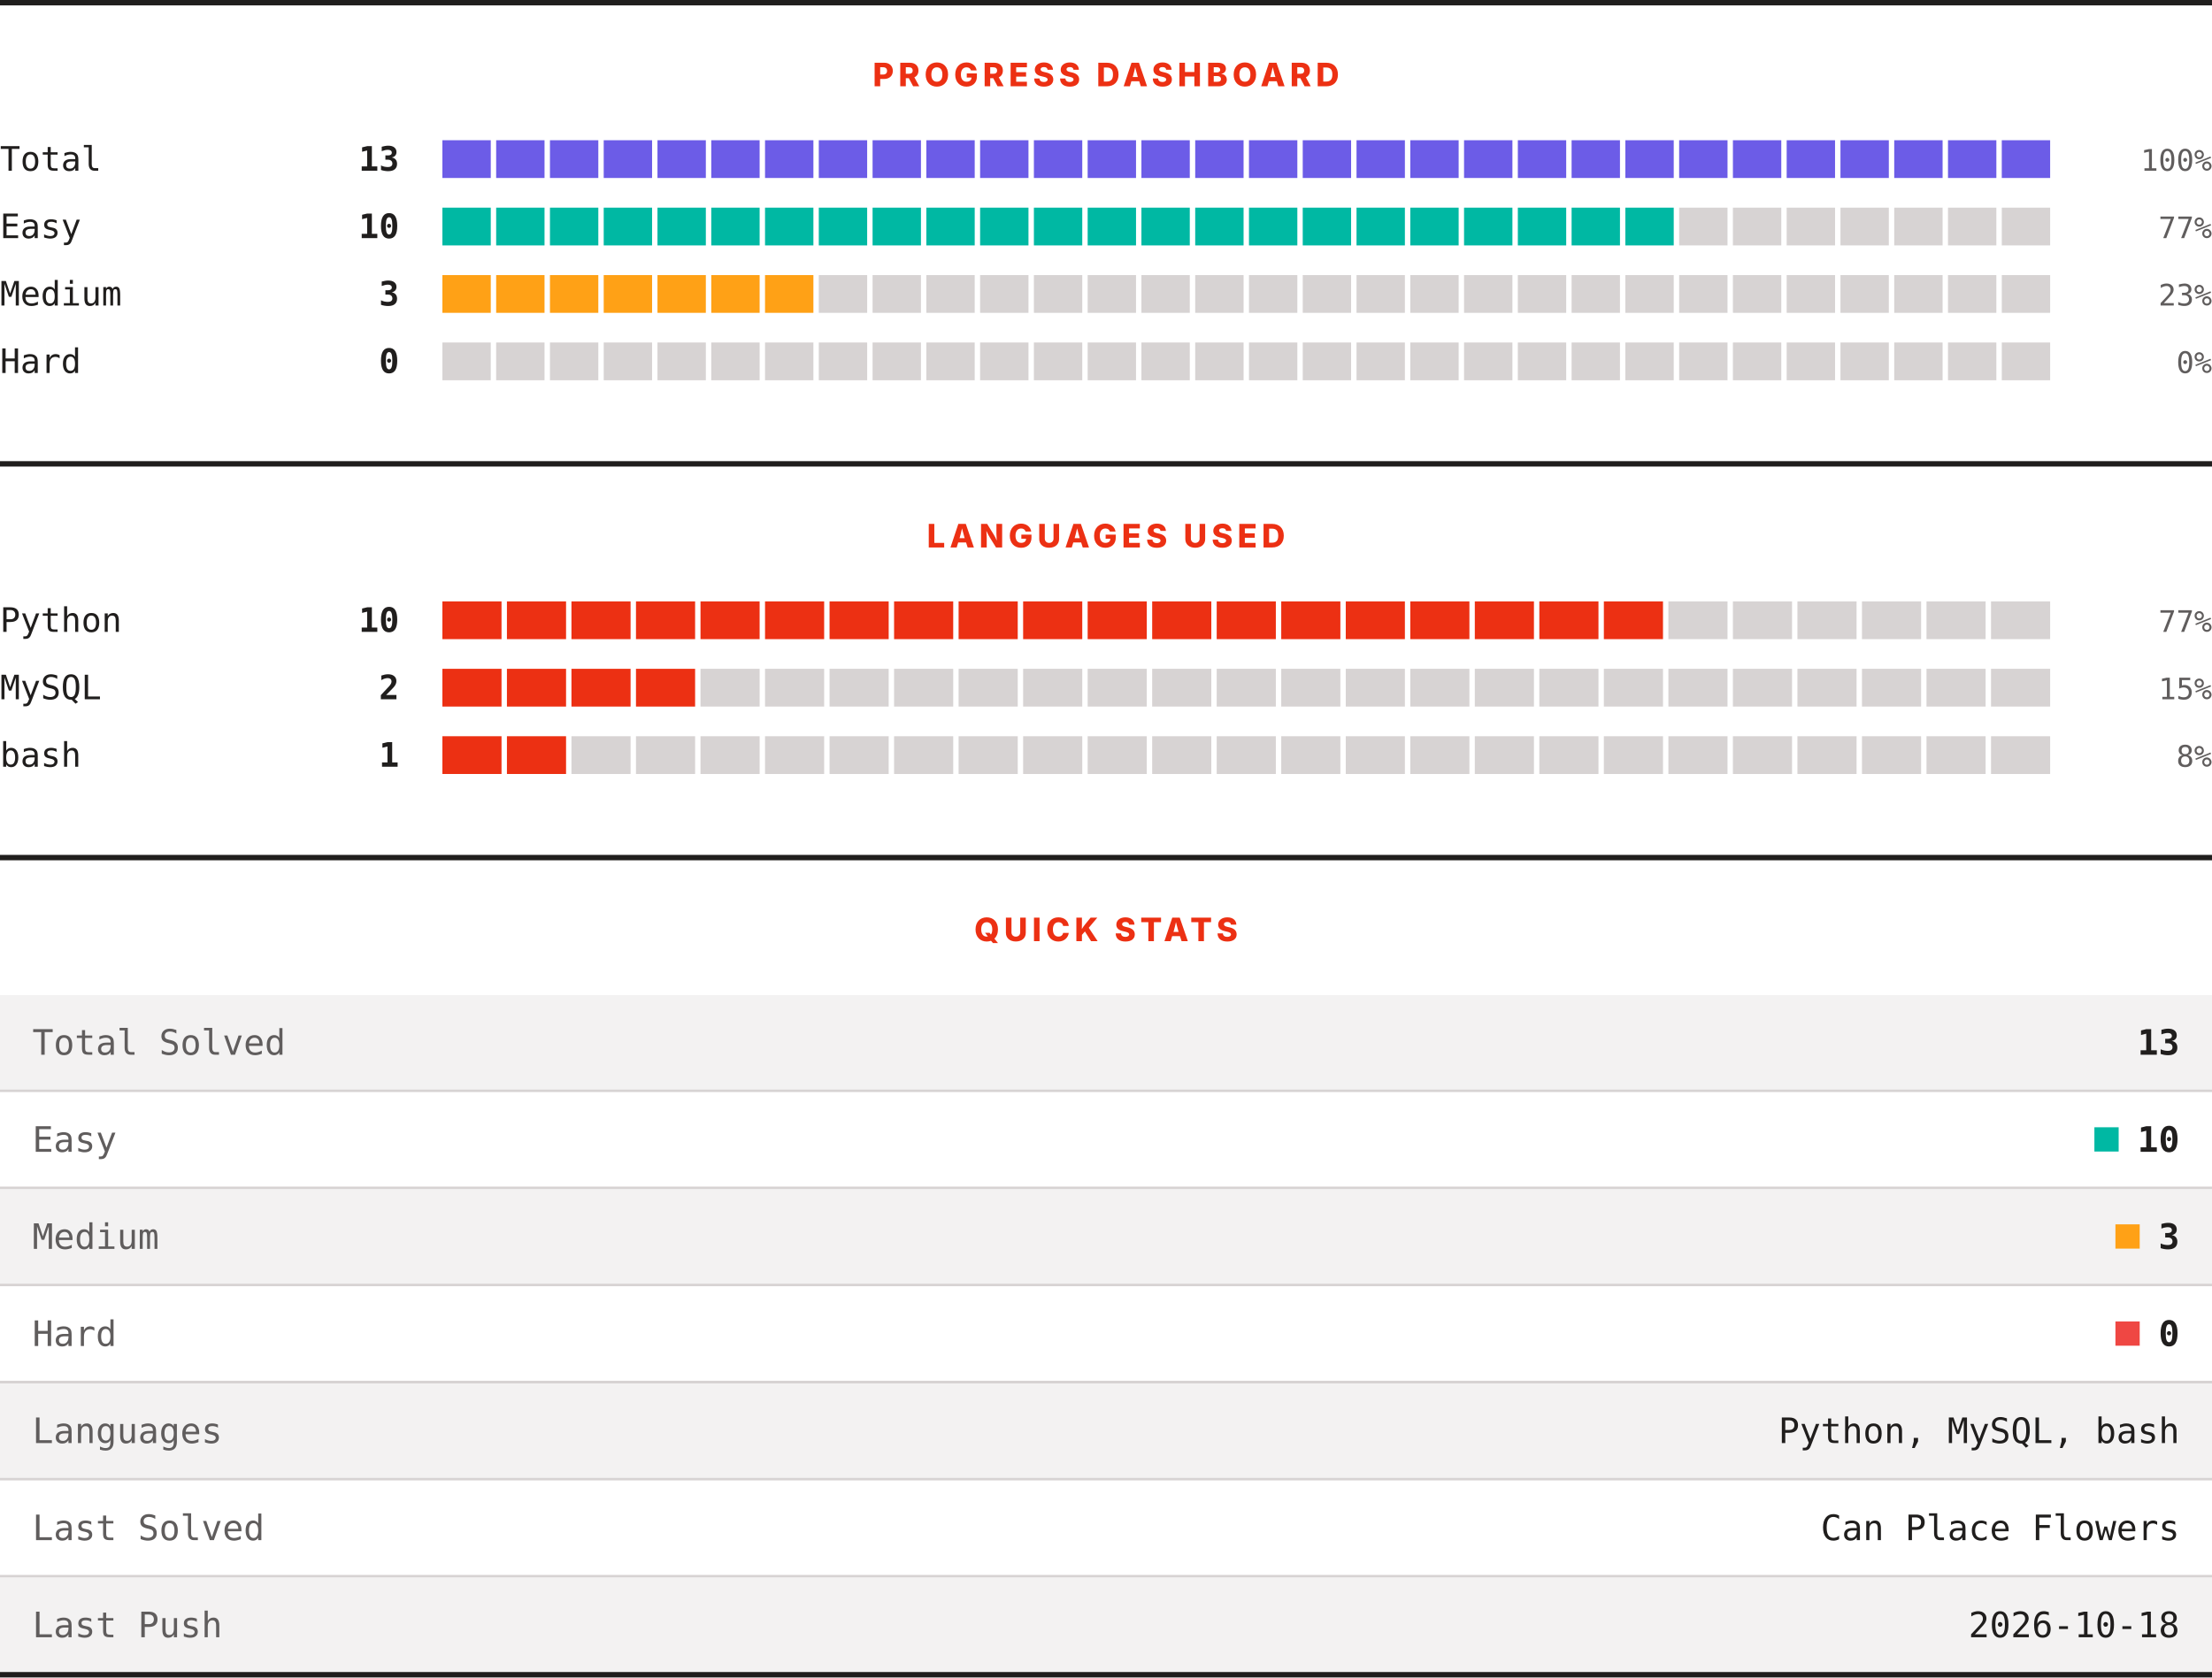
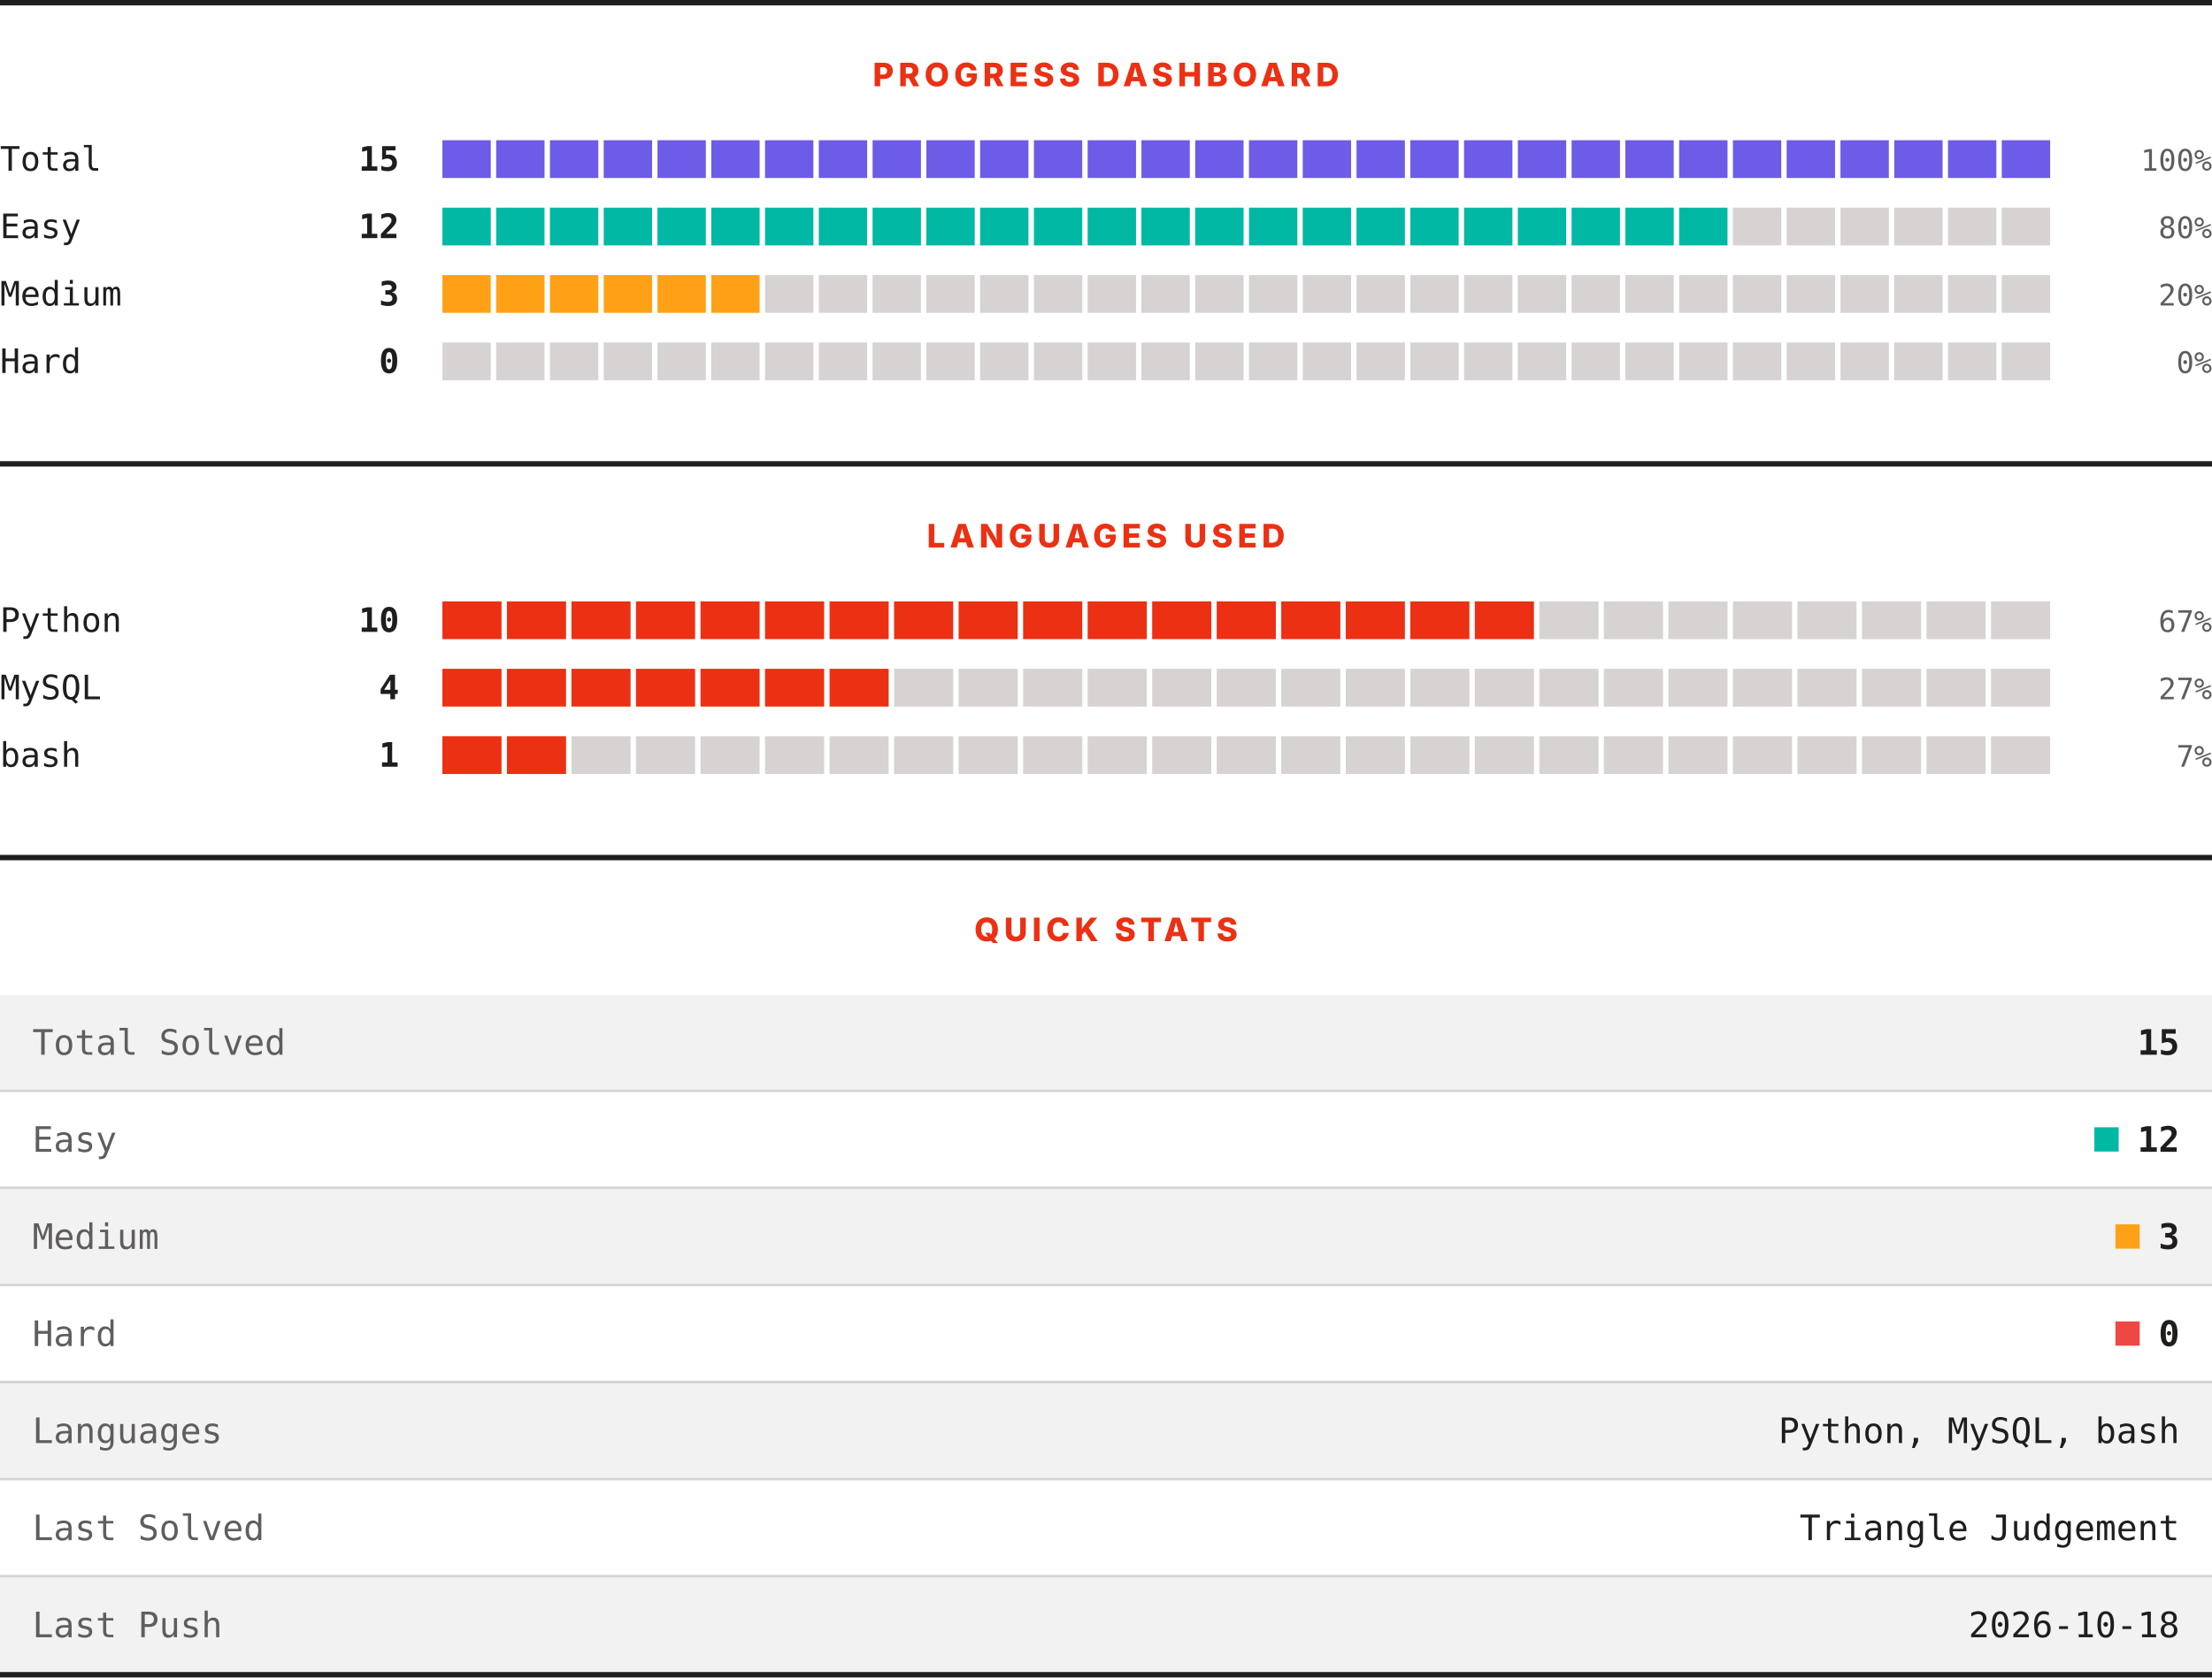
<svg xmlns="http://www.w3.org/2000/svg" width="820" height="622" viewBox="0 0 820 622" role="img" aria-label="LeetCode progress, languages and quick stats">
  <rect width="820" height="622" fill="#ffffff" />
  <rect x="0" y="0" width="820" height="2" fill="#201e1d" />
  <text x="410" y="32" text-anchor="middle" font-family="Archivo, system-ui, -apple-system, Segoe UI, sans-serif" font-size="12" font-weight="800" letter-spacing="1.68" fill="#ec3013">PROGRESS DASHBOARD</text>
  <text x="0" y="63.3" font-family="ui-monospace, SFMono-Regular, Menlo, Consolas, monospace" font-size="12.5" fill="#201e1d">Total</text>
-   <text x="148" y="63.3" text-anchor="end" font-family="ui-monospace, SFMono-Regular, Menlo, Consolas, monospace" font-size="12.5" font-weight="700" fill="#201e1d">13</text>
+   <text x="148" y="63.3" text-anchor="end" font-family="ui-monospace, SFMono-Regular, Menlo, Consolas, monospace" font-size="12.5" font-weight="700" fill="#201e1d">15</text>
  <rect x="164.00" y="52" width="17.93" height="14" fill="#6c5ce7" />
  <rect x="183.93" y="52" width="17.93" height="14" fill="#6c5ce7" />
  <rect x="203.87" y="52" width="17.93" height="14" fill="#6c5ce7" />
  <rect x="223.80" y="52" width="17.93" height="14" fill="#6c5ce7" />
  <rect x="243.73" y="52" width="17.93" height="14" fill="#6c5ce7" />
  <rect x="263.67" y="52" width="17.93" height="14" fill="#6c5ce7" />
  <rect x="283.60" y="52" width="17.93" height="14" fill="#6c5ce7" />
  <rect x="303.53" y="52" width="17.93" height="14" fill="#6c5ce7" />
  <rect x="323.47" y="52" width="17.93" height="14" fill="#6c5ce7" />
  <rect x="343.40" y="52" width="17.93" height="14" fill="#6c5ce7" />
  <rect x="363.33" y="52" width="17.93" height="14" fill="#6c5ce7" />
  <rect x="383.27" y="52" width="17.93" height="14" fill="#6c5ce7" />
  <rect x="403.20" y="52" width="17.93" height="14" fill="#6c5ce7" />
  <rect x="423.13" y="52" width="17.93" height="14" fill="#6c5ce7" />
  <rect x="443.07" y="52" width="17.93" height="14" fill="#6c5ce7" />
  <rect x="463.00" y="52" width="17.93" height="14" fill="#6c5ce7" />
  <rect x="482.93" y="52" width="17.93" height="14" fill="#6c5ce7" />
  <rect x="502.87" y="52" width="17.93" height="14" fill="#6c5ce7" />
  <rect x="522.80" y="52" width="17.93" height="14" fill="#6c5ce7" />
  <rect x="542.73" y="52" width="17.93" height="14" fill="#6c5ce7" />
  <rect x="562.67" y="52" width="17.93" height="14" fill="#6c5ce7" />
  <rect x="582.60" y="52" width="17.93" height="14" fill="#6c5ce7" />
  <rect x="602.53" y="52" width="17.93" height="14" fill="#6c5ce7" />
  <rect x="622.47" y="52" width="17.93" height="14" fill="#6c5ce7" />
  <rect x="642.40" y="52" width="17.93" height="14" fill="#6c5ce7" />
  <rect x="662.33" y="52" width="17.93" height="14" fill="#6c5ce7" />
  <rect x="682.27" y="52" width="17.93" height="14" fill="#6c5ce7" />
  <rect x="702.20" y="52" width="17.93" height="14" fill="#6c5ce7" />
  <rect x="722.13" y="52" width="17.93" height="14" fill="#6c5ce7" />
  <rect x="742.07" y="52" width="17.93" height="14" fill="#6c5ce7" />
  <text x="820" y="63.3" text-anchor="end" font-family="ui-monospace, SFMono-Regular, Menlo, Consolas, monospace" font-size="11" fill="#605d5d">100%</text>
  <text x="0" y="88.3" font-family="ui-monospace, SFMono-Regular, Menlo, Consolas, monospace" font-size="12.5" fill="#201e1d">Easy</text>
-   <text x="148" y="88.3" text-anchor="end" font-family="ui-monospace, SFMono-Regular, Menlo, Consolas, monospace" font-size="12.5" font-weight="700" fill="#201e1d">10</text>
+   <text x="148" y="88.3" text-anchor="end" font-family="ui-monospace, SFMono-Regular, Menlo, Consolas, monospace" font-size="12.5" font-weight="700" fill="#201e1d">12</text>
  <rect x="164.00" y="77" width="17.93" height="14" fill="#00b8a3" />
  <rect x="183.93" y="77" width="17.93" height="14" fill="#00b8a3" />
  <rect x="203.87" y="77" width="17.93" height="14" fill="#00b8a3" />
  <rect x="223.80" y="77" width="17.93" height="14" fill="#00b8a3" />
  <rect x="243.73" y="77" width="17.93" height="14" fill="#00b8a3" />
  <rect x="263.67" y="77" width="17.93" height="14" fill="#00b8a3" />
  <rect x="283.60" y="77" width="17.93" height="14" fill="#00b8a3" />
  <rect x="303.53" y="77" width="17.93" height="14" fill="#00b8a3" />
  <rect x="323.47" y="77" width="17.93" height="14" fill="#00b8a3" />
  <rect x="343.40" y="77" width="17.93" height="14" fill="#00b8a3" />
  <rect x="363.33" y="77" width="17.93" height="14" fill="#00b8a3" />
  <rect x="383.27" y="77" width="17.93" height="14" fill="#00b8a3" />
  <rect x="403.20" y="77" width="17.93" height="14" fill="#00b8a3" />
  <rect x="423.13" y="77" width="17.93" height="14" fill="#00b8a3" />
  <rect x="443.07" y="77" width="17.93" height="14" fill="#00b8a3" />
  <rect x="463.00" y="77" width="17.93" height="14" fill="#00b8a3" />
  <rect x="482.93" y="77" width="17.93" height="14" fill="#00b8a3" />
  <rect x="502.87" y="77" width="17.93" height="14" fill="#00b8a3" />
  <rect x="522.80" y="77" width="17.93" height="14" fill="#00b8a3" />
  <rect x="542.73" y="77" width="17.93" height="14" fill="#00b8a3" />
  <rect x="562.67" y="77" width="17.93" height="14" fill="#00b8a3" />
  <rect x="582.60" y="77" width="17.93" height="14" fill="#00b8a3" />
  <rect x="602.53" y="77" width="17.93" height="14" fill="#00b8a3" />
-   <rect x="622.47" y="77" width="17.93" height="14" fill="#d7d3d3" />
+   <rect x="622.47" y="77" width="17.93" height="14" fill="#00b8a3" />
  <rect x="642.40" y="77" width="17.93" height="14" fill="#d7d3d3" />
  <rect x="662.33" y="77" width="17.93" height="14" fill="#d7d3d3" />
  <rect x="682.27" y="77" width="17.93" height="14" fill="#d7d3d3" />
  <rect x="702.20" y="77" width="17.93" height="14" fill="#d7d3d3" />
  <rect x="722.13" y="77" width="17.93" height="14" fill="#d7d3d3" />
  <rect x="742.07" y="77" width="17.93" height="14" fill="#d7d3d3" />
-   <text x="820" y="88.3" text-anchor="end" font-family="ui-monospace, SFMono-Regular, Menlo, Consolas, monospace" font-size="11" fill="#605d5d">77%</text>
+   <text x="820" y="88.3" text-anchor="end" font-family="ui-monospace, SFMono-Regular, Menlo, Consolas, monospace" font-size="11" fill="#605d5d">80%</text>
  <text x="0" y="113.3" font-family="ui-monospace, SFMono-Regular, Menlo, Consolas, monospace" font-size="12.5" fill="#201e1d">Medium</text>
  <text x="148" y="113.3" text-anchor="end" font-family="ui-monospace, SFMono-Regular, Menlo, Consolas, monospace" font-size="12.5" font-weight="700" fill="#201e1d">3</text>
  <rect x="164.00" y="102" width="17.93" height="14" fill="#ffa116" />
  <rect x="183.93" y="102" width="17.93" height="14" fill="#ffa116" />
  <rect x="203.87" y="102" width="17.93" height="14" fill="#ffa116" />
  <rect x="223.80" y="102" width="17.93" height="14" fill="#ffa116" />
  <rect x="243.73" y="102" width="17.93" height="14" fill="#ffa116" />
  <rect x="263.67" y="102" width="17.93" height="14" fill="#ffa116" />
-   <rect x="283.60" y="102" width="17.93" height="14" fill="#ffa116" />
+   <rect x="283.60" y="102" width="17.93" height="14" fill="#d7d3d3" />
  <rect x="303.53" y="102" width="17.93" height="14" fill="#d7d3d3" />
  <rect x="323.47" y="102" width="17.93" height="14" fill="#d7d3d3" />
  <rect x="343.40" y="102" width="17.93" height="14" fill="#d7d3d3" />
  <rect x="363.33" y="102" width="17.93" height="14" fill="#d7d3d3" />
  <rect x="383.27" y="102" width="17.93" height="14" fill="#d7d3d3" />
  <rect x="403.20" y="102" width="17.93" height="14" fill="#d7d3d3" />
  <rect x="423.13" y="102" width="17.93" height="14" fill="#d7d3d3" />
  <rect x="443.07" y="102" width="17.93" height="14" fill="#d7d3d3" />
  <rect x="463.00" y="102" width="17.93" height="14" fill="#d7d3d3" />
  <rect x="482.93" y="102" width="17.93" height="14" fill="#d7d3d3" />
  <rect x="502.87" y="102" width="17.93" height="14" fill="#d7d3d3" />
  <rect x="522.80" y="102" width="17.93" height="14" fill="#d7d3d3" />
  <rect x="542.73" y="102" width="17.93" height="14" fill="#d7d3d3" />
  <rect x="562.67" y="102" width="17.93" height="14" fill="#d7d3d3" />
  <rect x="582.60" y="102" width="17.93" height="14" fill="#d7d3d3" />
  <rect x="602.53" y="102" width="17.93" height="14" fill="#d7d3d3" />
  <rect x="622.47" y="102" width="17.93" height="14" fill="#d7d3d3" />
  <rect x="642.40" y="102" width="17.93" height="14" fill="#d7d3d3" />
  <rect x="662.33" y="102" width="17.93" height="14" fill="#d7d3d3" />
  <rect x="682.27" y="102" width="17.93" height="14" fill="#d7d3d3" />
  <rect x="702.20" y="102" width="17.93" height="14" fill="#d7d3d3" />
  <rect x="722.13" y="102" width="17.93" height="14" fill="#d7d3d3" />
  <rect x="742.07" y="102" width="17.93" height="14" fill="#d7d3d3" />
-   <text x="820" y="113.3" text-anchor="end" font-family="ui-monospace, SFMono-Regular, Menlo, Consolas, monospace" font-size="11" fill="#605d5d">23%</text>
+   <text x="820" y="113.3" text-anchor="end" font-family="ui-monospace, SFMono-Regular, Menlo, Consolas, monospace" font-size="11" fill="#605d5d">20%</text>
  <text x="0" y="138.3" font-family="ui-monospace, SFMono-Regular, Menlo, Consolas, monospace" font-size="12.5" fill="#201e1d">Hard</text>
  <text x="148" y="138.3" text-anchor="end" font-family="ui-monospace, SFMono-Regular, Menlo, Consolas, monospace" font-size="12.5" font-weight="700" fill="#201e1d">0</text>
  <rect x="164.00" y="127" width="17.93" height="14" fill="#d7d3d3" />
  <rect x="183.93" y="127" width="17.93" height="14" fill="#d7d3d3" />
  <rect x="203.87" y="127" width="17.93" height="14" fill="#d7d3d3" />
  <rect x="223.80" y="127" width="17.93" height="14" fill="#d7d3d3" />
  <rect x="243.73" y="127" width="17.93" height="14" fill="#d7d3d3" />
  <rect x="263.67" y="127" width="17.93" height="14" fill="#d7d3d3" />
  <rect x="283.60" y="127" width="17.93" height="14" fill="#d7d3d3" />
  <rect x="303.53" y="127" width="17.93" height="14" fill="#d7d3d3" />
  <rect x="323.47" y="127" width="17.93" height="14" fill="#d7d3d3" />
  <rect x="343.40" y="127" width="17.93" height="14" fill="#d7d3d3" />
  <rect x="363.33" y="127" width="17.93" height="14" fill="#d7d3d3" />
  <rect x="383.27" y="127" width="17.93" height="14" fill="#d7d3d3" />
  <rect x="403.20" y="127" width="17.93" height="14" fill="#d7d3d3" />
  <rect x="423.13" y="127" width="17.93" height="14" fill="#d7d3d3" />
  <rect x="443.07" y="127" width="17.93" height="14" fill="#d7d3d3" />
  <rect x="463.00" y="127" width="17.93" height="14" fill="#d7d3d3" />
  <rect x="482.93" y="127" width="17.93" height="14" fill="#d7d3d3" />
  <rect x="502.87" y="127" width="17.93" height="14" fill="#d7d3d3" />
  <rect x="522.80" y="127" width="17.93" height="14" fill="#d7d3d3" />
  <rect x="542.73" y="127" width="17.93" height="14" fill="#d7d3d3" />
  <rect x="562.67" y="127" width="17.93" height="14" fill="#d7d3d3" />
  <rect x="582.60" y="127" width="17.93" height="14" fill="#d7d3d3" />
  <rect x="602.53" y="127" width="17.93" height="14" fill="#d7d3d3" />
  <rect x="622.47" y="127" width="17.93" height="14" fill="#d7d3d3" />
  <rect x="642.40" y="127" width="17.93" height="14" fill="#d7d3d3" />
  <rect x="662.33" y="127" width="17.93" height="14" fill="#d7d3d3" />
  <rect x="682.27" y="127" width="17.93" height="14" fill="#d7d3d3" />
  <rect x="702.20" y="127" width="17.93" height="14" fill="#d7d3d3" />
  <rect x="722.13" y="127" width="17.93" height="14" fill="#d7d3d3" />
  <rect x="742.07" y="127" width="17.93" height="14" fill="#d7d3d3" />
  <text x="820" y="138.3" text-anchor="end" font-family="ui-monospace, SFMono-Regular, Menlo, Consolas, monospace" font-size="11" fill="#605d5d">0%</text>
  <rect x="0" y="171" width="820" height="2" fill="#201e1d" />
  <text x="410" y="203" text-anchor="middle" font-family="Archivo, system-ui, -apple-system, Segoe UI, sans-serif" font-size="12" font-weight="800" letter-spacing="1.68" fill="#ec3013">LANGUAGES USED</text>
  <text x="0" y="234.3" font-family="ui-monospace, SFMono-Regular, Menlo, Consolas, monospace" font-size="12.5" fill="#201e1d">Python</text>
  <text x="148" y="234.3" text-anchor="end" font-family="ui-monospace, SFMono-Regular, Menlo, Consolas, monospace" font-size="12.5" font-weight="700" fill="#201e1d">10</text>
  <rect x="164.00" y="223" width="21.92" height="14" fill="#ec3013" />
  <rect x="187.92" y="223" width="21.92" height="14" fill="#ec3013" />
  <rect x="211.84" y="223" width="21.92" height="14" fill="#ec3013" />
  <rect x="235.76" y="223" width="21.92" height="14" fill="#ec3013" />
  <rect x="259.68" y="223" width="21.92" height="14" fill="#ec3013" />
  <rect x="283.60" y="223" width="21.92" height="14" fill="#ec3013" />
  <rect x="307.52" y="223" width="21.92" height="14" fill="#ec3013" />
  <rect x="331.44" y="223" width="21.92" height="14" fill="#ec3013" />
  <rect x="355.36" y="223" width="21.92" height="14" fill="#ec3013" />
  <rect x="379.28" y="223" width="21.92" height="14" fill="#ec3013" />
  <rect x="403.20" y="223" width="21.92" height="14" fill="#ec3013" />
  <rect x="427.12" y="223" width="21.92" height="14" fill="#ec3013" />
  <rect x="451.04" y="223" width="21.92" height="14" fill="#ec3013" />
  <rect x="474.96" y="223" width="21.92" height="14" fill="#ec3013" />
  <rect x="498.88" y="223" width="21.92" height="14" fill="#ec3013" />
  <rect x="522.80" y="223" width="21.92" height="14" fill="#ec3013" />
  <rect x="546.72" y="223" width="21.92" height="14" fill="#ec3013" />
-   <rect x="570.64" y="223" width="21.92" height="14" fill="#ec3013" />
-   <rect x="594.56" y="223" width="21.92" height="14" fill="#ec3013" />
+   <rect x="570.64" y="223" width="21.92" height="14" fill="#d7d3d3" />
+   <rect x="594.56" y="223" width="21.92" height="14" fill="#d7d3d3" />
  <rect x="618.48" y="223" width="21.92" height="14" fill="#d7d3d3" />
  <rect x="642.40" y="223" width="21.92" height="14" fill="#d7d3d3" />
  <rect x="666.32" y="223" width="21.92" height="14" fill="#d7d3d3" />
  <rect x="690.24" y="223" width="21.92" height="14" fill="#d7d3d3" />
  <rect x="714.16" y="223" width="21.92" height="14" fill="#d7d3d3" />
  <rect x="738.08" y="223" width="21.92" height="14" fill="#d7d3d3" />
-   <text x="820" y="234.3" text-anchor="end" font-family="ui-monospace, SFMono-Regular, Menlo, Consolas, monospace" font-size="11" fill="#605d5d">77%</text>
+   <text x="820" y="234.3" text-anchor="end" font-family="ui-monospace, SFMono-Regular, Menlo, Consolas, monospace" font-size="11" fill="#605d5d">67%</text>
  <text x="0" y="259.3" font-family="ui-monospace, SFMono-Regular, Menlo, Consolas, monospace" font-size="12.5" fill="#201e1d">MySQL</text>
-   <text x="148" y="259.3" text-anchor="end" font-family="ui-monospace, SFMono-Regular, Menlo, Consolas, monospace" font-size="12.5" font-weight="700" fill="#201e1d">2</text>
+   <text x="148" y="259.3" text-anchor="end" font-family="ui-monospace, SFMono-Regular, Menlo, Consolas, monospace" font-size="12.5" font-weight="700" fill="#201e1d">4</text>
  <rect x="164.00" y="248" width="21.92" height="14" fill="#ec3013" />
  <rect x="187.92" y="248" width="21.92" height="14" fill="#ec3013" />
  <rect x="211.84" y="248" width="21.92" height="14" fill="#ec3013" />
  <rect x="235.76" y="248" width="21.92" height="14" fill="#ec3013" />
-   <rect x="259.68" y="248" width="21.92" height="14" fill="#d7d3d3" />
-   <rect x="283.60" y="248" width="21.92" height="14" fill="#d7d3d3" />
-   <rect x="307.52" y="248" width="21.92" height="14" fill="#d7d3d3" />
+   <rect x="259.68" y="248" width="21.92" height="14" fill="#ec3013" />
+   <rect x="283.60" y="248" width="21.92" height="14" fill="#ec3013" />
+   <rect x="307.52" y="248" width="21.92" height="14" fill="#ec3013" />
  <rect x="331.44" y="248" width="21.92" height="14" fill="#d7d3d3" />
  <rect x="355.36" y="248" width="21.92" height="14" fill="#d7d3d3" />
  <rect x="379.28" y="248" width="21.92" height="14" fill="#d7d3d3" />
  <rect x="403.20" y="248" width="21.92" height="14" fill="#d7d3d3" />
  <rect x="427.12" y="248" width="21.92" height="14" fill="#d7d3d3" />
  <rect x="451.04" y="248" width="21.92" height="14" fill="#d7d3d3" />
  <rect x="474.96" y="248" width="21.92" height="14" fill="#d7d3d3" />
  <rect x="498.88" y="248" width="21.92" height="14" fill="#d7d3d3" />
  <rect x="522.80" y="248" width="21.92" height="14" fill="#d7d3d3" />
  <rect x="546.72" y="248" width="21.92" height="14" fill="#d7d3d3" />
  <rect x="570.64" y="248" width="21.92" height="14" fill="#d7d3d3" />
  <rect x="594.56" y="248" width="21.92" height="14" fill="#d7d3d3" />
  <rect x="618.48" y="248" width="21.92" height="14" fill="#d7d3d3" />
  <rect x="642.40" y="248" width="21.92" height="14" fill="#d7d3d3" />
  <rect x="666.32" y="248" width="21.92" height="14" fill="#d7d3d3" />
  <rect x="690.24" y="248" width="21.92" height="14" fill="#d7d3d3" />
  <rect x="714.16" y="248" width="21.92" height="14" fill="#d7d3d3" />
  <rect x="738.08" y="248" width="21.92" height="14" fill="#d7d3d3" />
-   <text x="820" y="259.3" text-anchor="end" font-family="ui-monospace, SFMono-Regular, Menlo, Consolas, monospace" font-size="11" fill="#605d5d">15%</text>
+   <text x="820" y="259.3" text-anchor="end" font-family="ui-monospace, SFMono-Regular, Menlo, Consolas, monospace" font-size="11" fill="#605d5d">27%</text>
  <text x="0" y="284.3" font-family="ui-monospace, SFMono-Regular, Menlo, Consolas, monospace" font-size="12.5" fill="#201e1d">bash</text>
  <text x="148" y="284.3" text-anchor="end" font-family="ui-monospace, SFMono-Regular, Menlo, Consolas, monospace" font-size="12.5" font-weight="700" fill="#201e1d">1</text>
  <rect x="164.00" y="273" width="21.92" height="14" fill="#ec3013" />
  <rect x="187.92" y="273" width="21.92" height="14" fill="#ec3013" />
  <rect x="211.84" y="273" width="21.92" height="14" fill="#d7d3d3" />
  <rect x="235.76" y="273" width="21.92" height="14" fill="#d7d3d3" />
  <rect x="259.68" y="273" width="21.92" height="14" fill="#d7d3d3" />
  <rect x="283.60" y="273" width="21.92" height="14" fill="#d7d3d3" />
  <rect x="307.52" y="273" width="21.92" height="14" fill="#d7d3d3" />
  <rect x="331.44" y="273" width="21.92" height="14" fill="#d7d3d3" />
  <rect x="355.36" y="273" width="21.92" height="14" fill="#d7d3d3" />
  <rect x="379.28" y="273" width="21.92" height="14" fill="#d7d3d3" />
  <rect x="403.20" y="273" width="21.92" height="14" fill="#d7d3d3" />
  <rect x="427.12" y="273" width="21.92" height="14" fill="#d7d3d3" />
  <rect x="451.04" y="273" width="21.92" height="14" fill="#d7d3d3" />
  <rect x="474.96" y="273" width="21.92" height="14" fill="#d7d3d3" />
  <rect x="498.88" y="273" width="21.92" height="14" fill="#d7d3d3" />
  <rect x="522.80" y="273" width="21.92" height="14" fill="#d7d3d3" />
  <rect x="546.72" y="273" width="21.92" height="14" fill="#d7d3d3" />
  <rect x="570.64" y="273" width="21.92" height="14" fill="#d7d3d3" />
  <rect x="594.56" y="273" width="21.92" height="14" fill="#d7d3d3" />
  <rect x="618.48" y="273" width="21.92" height="14" fill="#d7d3d3" />
  <rect x="642.40" y="273" width="21.92" height="14" fill="#d7d3d3" />
  <rect x="666.32" y="273" width="21.92" height="14" fill="#d7d3d3" />
  <rect x="690.24" y="273" width="21.92" height="14" fill="#d7d3d3" />
  <rect x="714.16" y="273" width="21.92" height="14" fill="#d7d3d3" />
  <rect x="738.08" y="273" width="21.92" height="14" fill="#d7d3d3" />
-   <text x="820" y="284.3" text-anchor="end" font-family="ui-monospace, SFMono-Regular, Menlo, Consolas, monospace" font-size="11" fill="#605d5d">8%</text>
+   <text x="820" y="284.3" text-anchor="end" font-family="ui-monospace, SFMono-Regular, Menlo, Consolas, monospace" font-size="11" fill="#605d5d">7%</text>
  <rect x="0" y="317" width="820" height="2" fill="#201e1d" />
  <text x="410" y="349" text-anchor="middle" font-family="Archivo, system-ui, -apple-system, Segoe UI, sans-serif" font-size="12" font-weight="800" letter-spacing="1.68" fill="#ec3013">QUICK STATS</text>
  <rect x="0" y="369" width="820" height="35" fill="#f3f2f2" />
  <text x="12" y="391.1" font-family="ui-monospace, SFMono-Regular, Menlo, Consolas, monospace" font-size="13" fill="#605d5d">Total Solved</text>
-   <text x="808" y="391.1" text-anchor="end" font-family="ui-monospace, SFMono-Regular, Menlo, Consolas, monospace" font-size="13" font-weight="700" fill="#201e1d">13</text>
+   <text x="808" y="391.1" text-anchor="end" font-family="ui-monospace, SFMono-Regular, Menlo, Consolas, monospace" font-size="13" font-weight="700" fill="#201e1d">15</text>
  <rect x="0" y="404" width="820" height="1" fill="#d7d3d3" />
  <rect x="0" y="405" width="820" height="35" fill="#ffffff" />
  <text x="12" y="427.1" font-family="ui-monospace, SFMono-Regular, Menlo, Consolas, monospace" font-size="13" fill="#605d5d">Easy</text>
  <rect x="776.4" y="418" width="9" height="9" fill="#00b8a3" />
-   <text x="808" y="427.1" text-anchor="end" font-family="ui-monospace, SFMono-Regular, Menlo, Consolas, monospace" font-size="13" font-weight="700" fill="#201e1d">10</text>
+   <text x="808" y="427.1" text-anchor="end" font-family="ui-monospace, SFMono-Regular, Menlo, Consolas, monospace" font-size="13" font-weight="700" fill="#201e1d">12</text>
  <rect x="0" y="440" width="820" height="1" fill="#d7d3d3" />
  <rect x="0" y="441" width="820" height="35" fill="#f3f2f2" />
  <text x="12" y="463.1" font-family="ui-monospace, SFMono-Regular, Menlo, Consolas, monospace" font-size="13" fill="#605d5d">Medium</text>
  <rect x="784.2" y="454" width="9" height="9" fill="#ffa116" />
  <text x="808" y="463.1" text-anchor="end" font-family="ui-monospace, SFMono-Regular, Menlo, Consolas, monospace" font-size="13" font-weight="700" fill="#201e1d">3</text>
  <rect x="0" y="476" width="820" height="1" fill="#d7d3d3" />
  <rect x="0" y="477" width="820" height="35" fill="#ffffff" />
  <text x="12" y="499.1" font-family="ui-monospace, SFMono-Regular, Menlo, Consolas, monospace" font-size="13" fill="#605d5d">Hard</text>
  <rect x="784.2" y="490" width="9" height="9" fill="#ef4743" />
  <text x="808" y="499.1" text-anchor="end" font-family="ui-monospace, SFMono-Regular, Menlo, Consolas, monospace" font-size="13" font-weight="700" fill="#201e1d">0</text>
  <rect x="0" y="512" width="820" height="1" fill="#d7d3d3" />
  <rect x="0" y="513" width="820" height="35" fill="#f3f2f2" />
  <text x="12" y="535.1" font-family="ui-monospace, SFMono-Regular, Menlo, Consolas, monospace" font-size="13" fill="#605d5d">Languages</text>
  <text x="808" y="535.1" text-anchor="end" font-family="ui-monospace, SFMono-Regular, Menlo, Consolas, monospace" font-size="13" fill="#201e1d">Python, MySQL, bash</text>
  <rect x="0" y="548" width="820" height="1" fill="#d7d3d3" />
  <rect x="0" y="549" width="820" height="35" fill="#ffffff" />
  <text x="12" y="571.1" font-family="ui-monospace, SFMono-Regular, Menlo, Consolas, monospace" font-size="13" fill="#605d5d">Last Solved</text>
-   <text x="808" y="571.1" text-anchor="end" font-family="ui-monospace, SFMono-Regular, Menlo, Consolas, monospace" font-size="13" fill="#201e1d">Can Place Flowers</text>
+   <text x="808" y="571.1" text-anchor="end" font-family="ui-monospace, SFMono-Regular, Menlo, Consolas, monospace" font-size="13" fill="#201e1d">Triangle Judgement</text>
  <rect x="0" y="584" width="820" height="1" fill="#d7d3d3" />
  <rect x="0" y="585" width="820" height="35" fill="#f3f2f2" />
  <text x="12" y="607.1" font-family="ui-monospace, SFMono-Regular, Menlo, Consolas, monospace" font-size="13" fill="#605d5d">Last Push</text>
  <text x="808" y="607.1" text-anchor="end" font-family="ui-monospace, SFMono-Regular, Menlo, Consolas, monospace" font-size="13" fill="#201e1d">2026-10-18</text>
  <rect x="0" y="620" width="820" height="2" fill="#201e1d" />
</svg>
